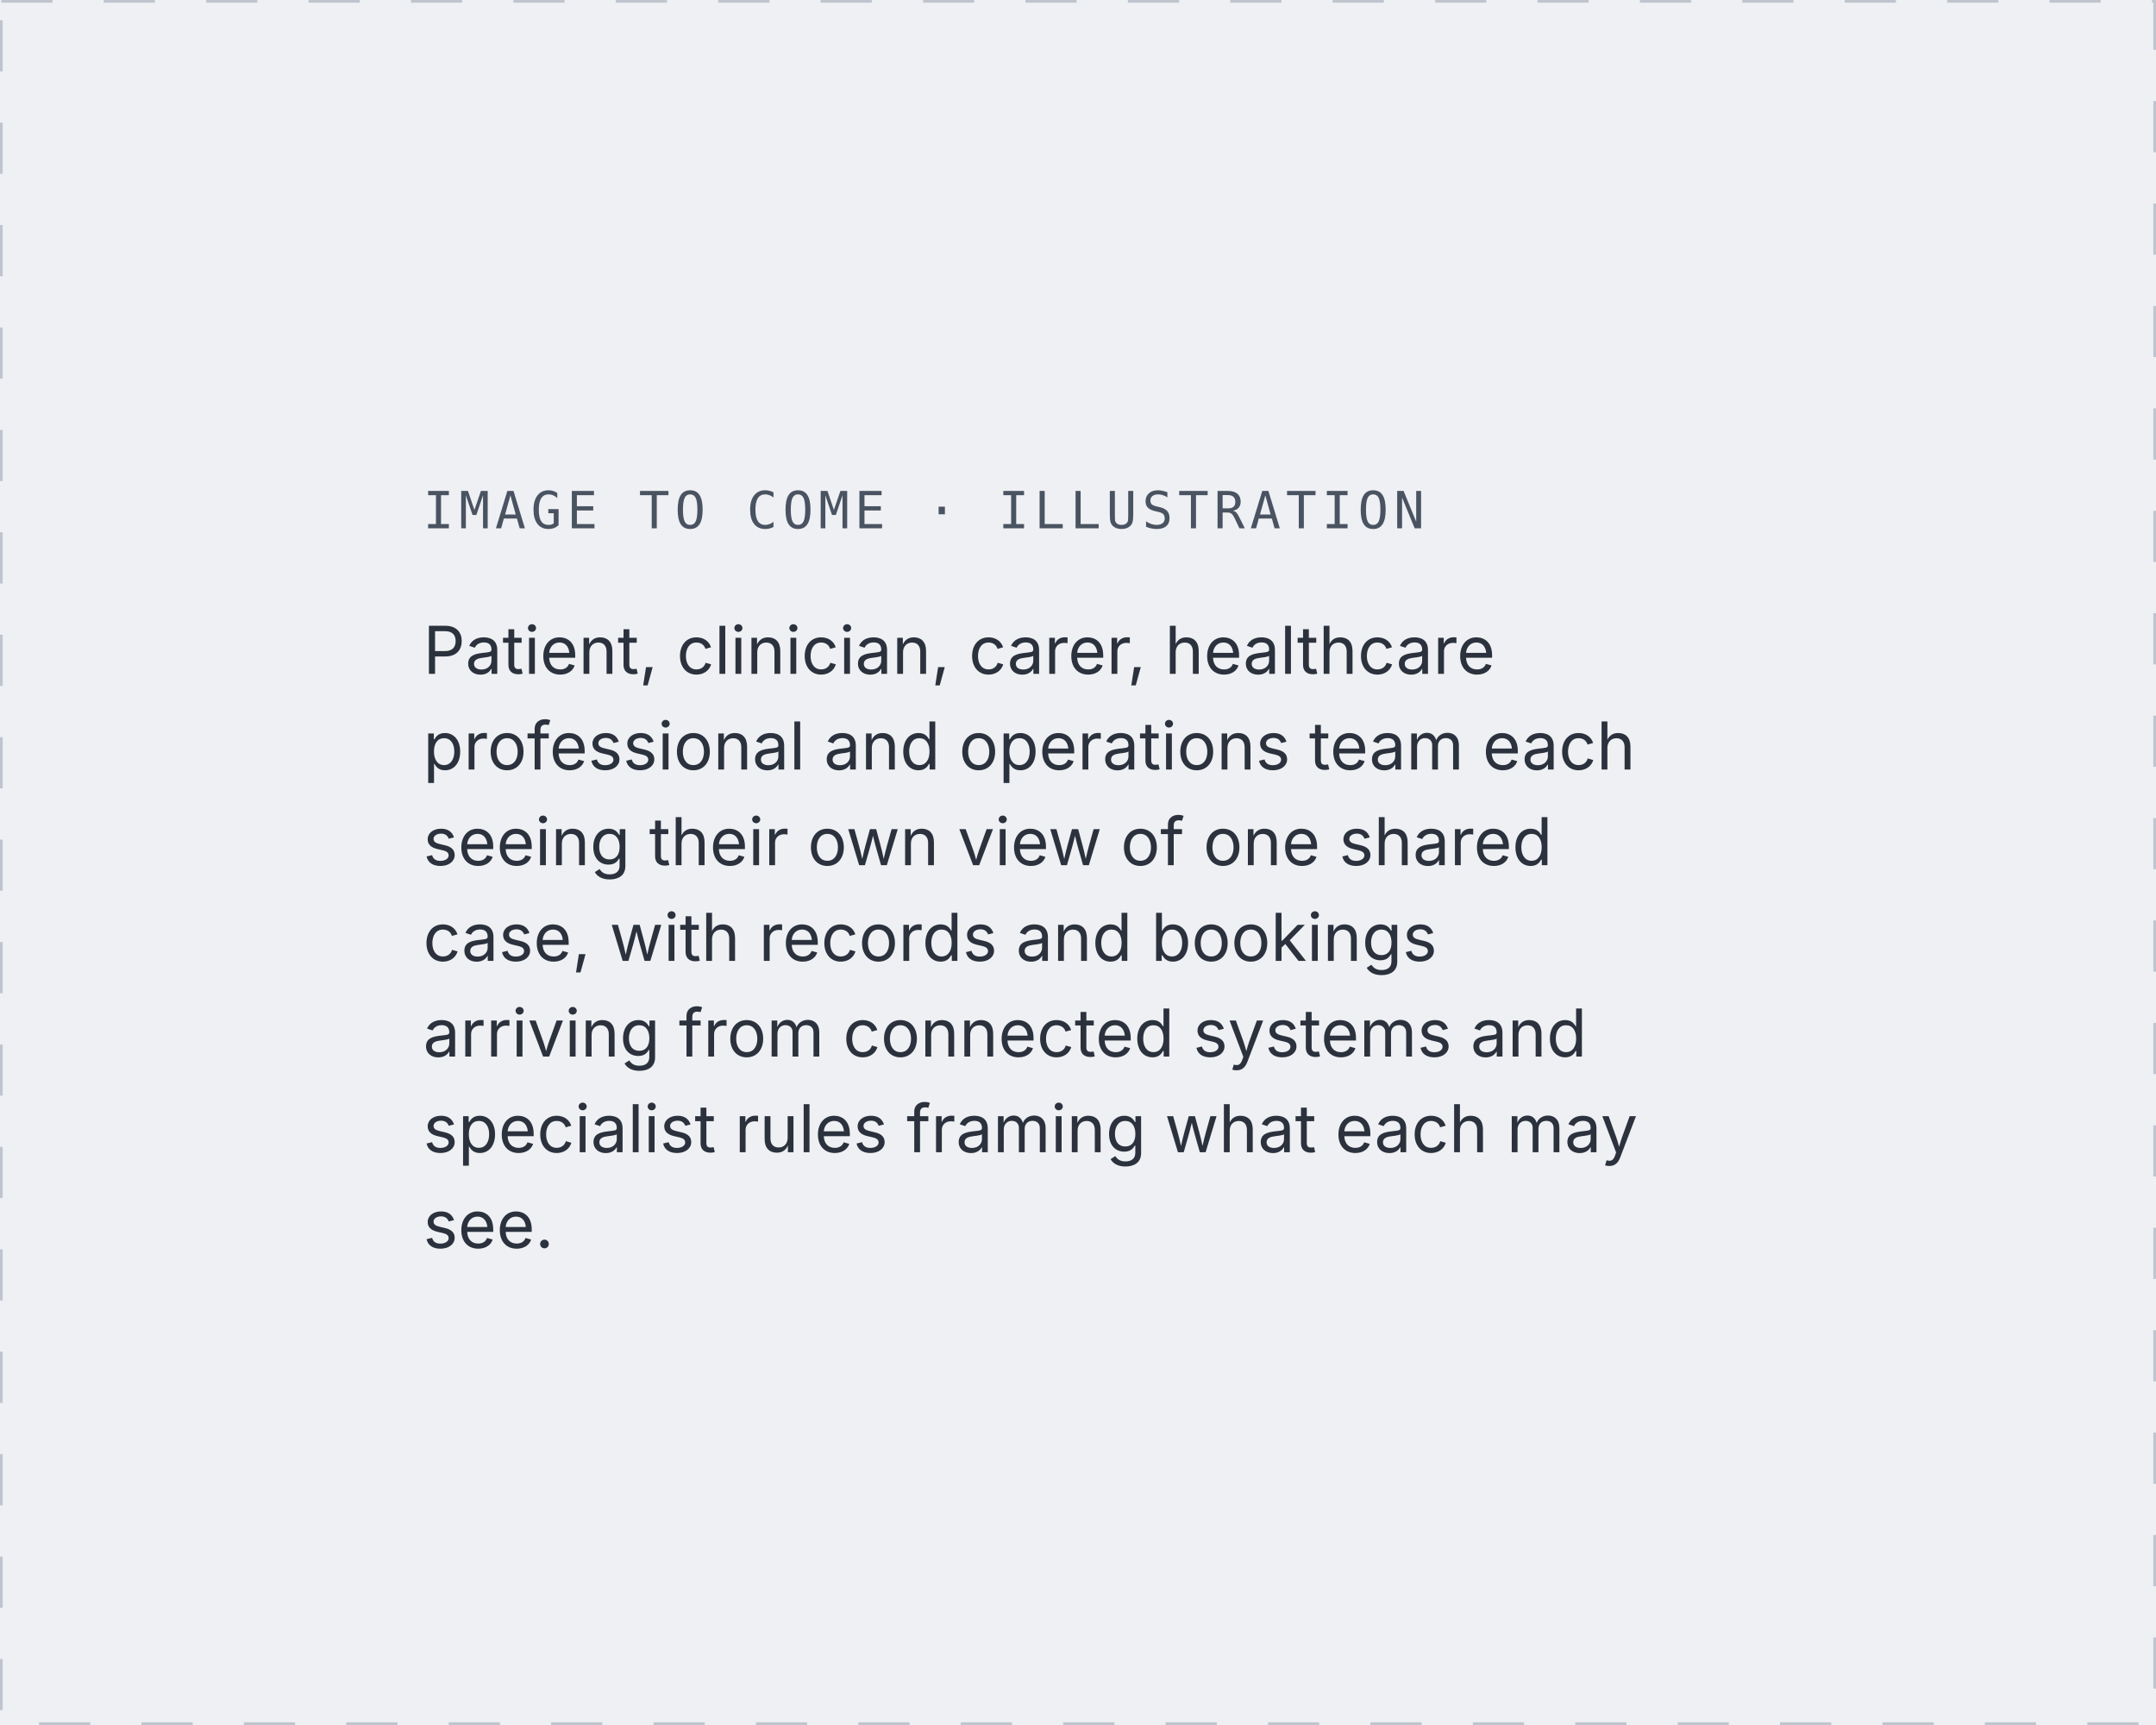
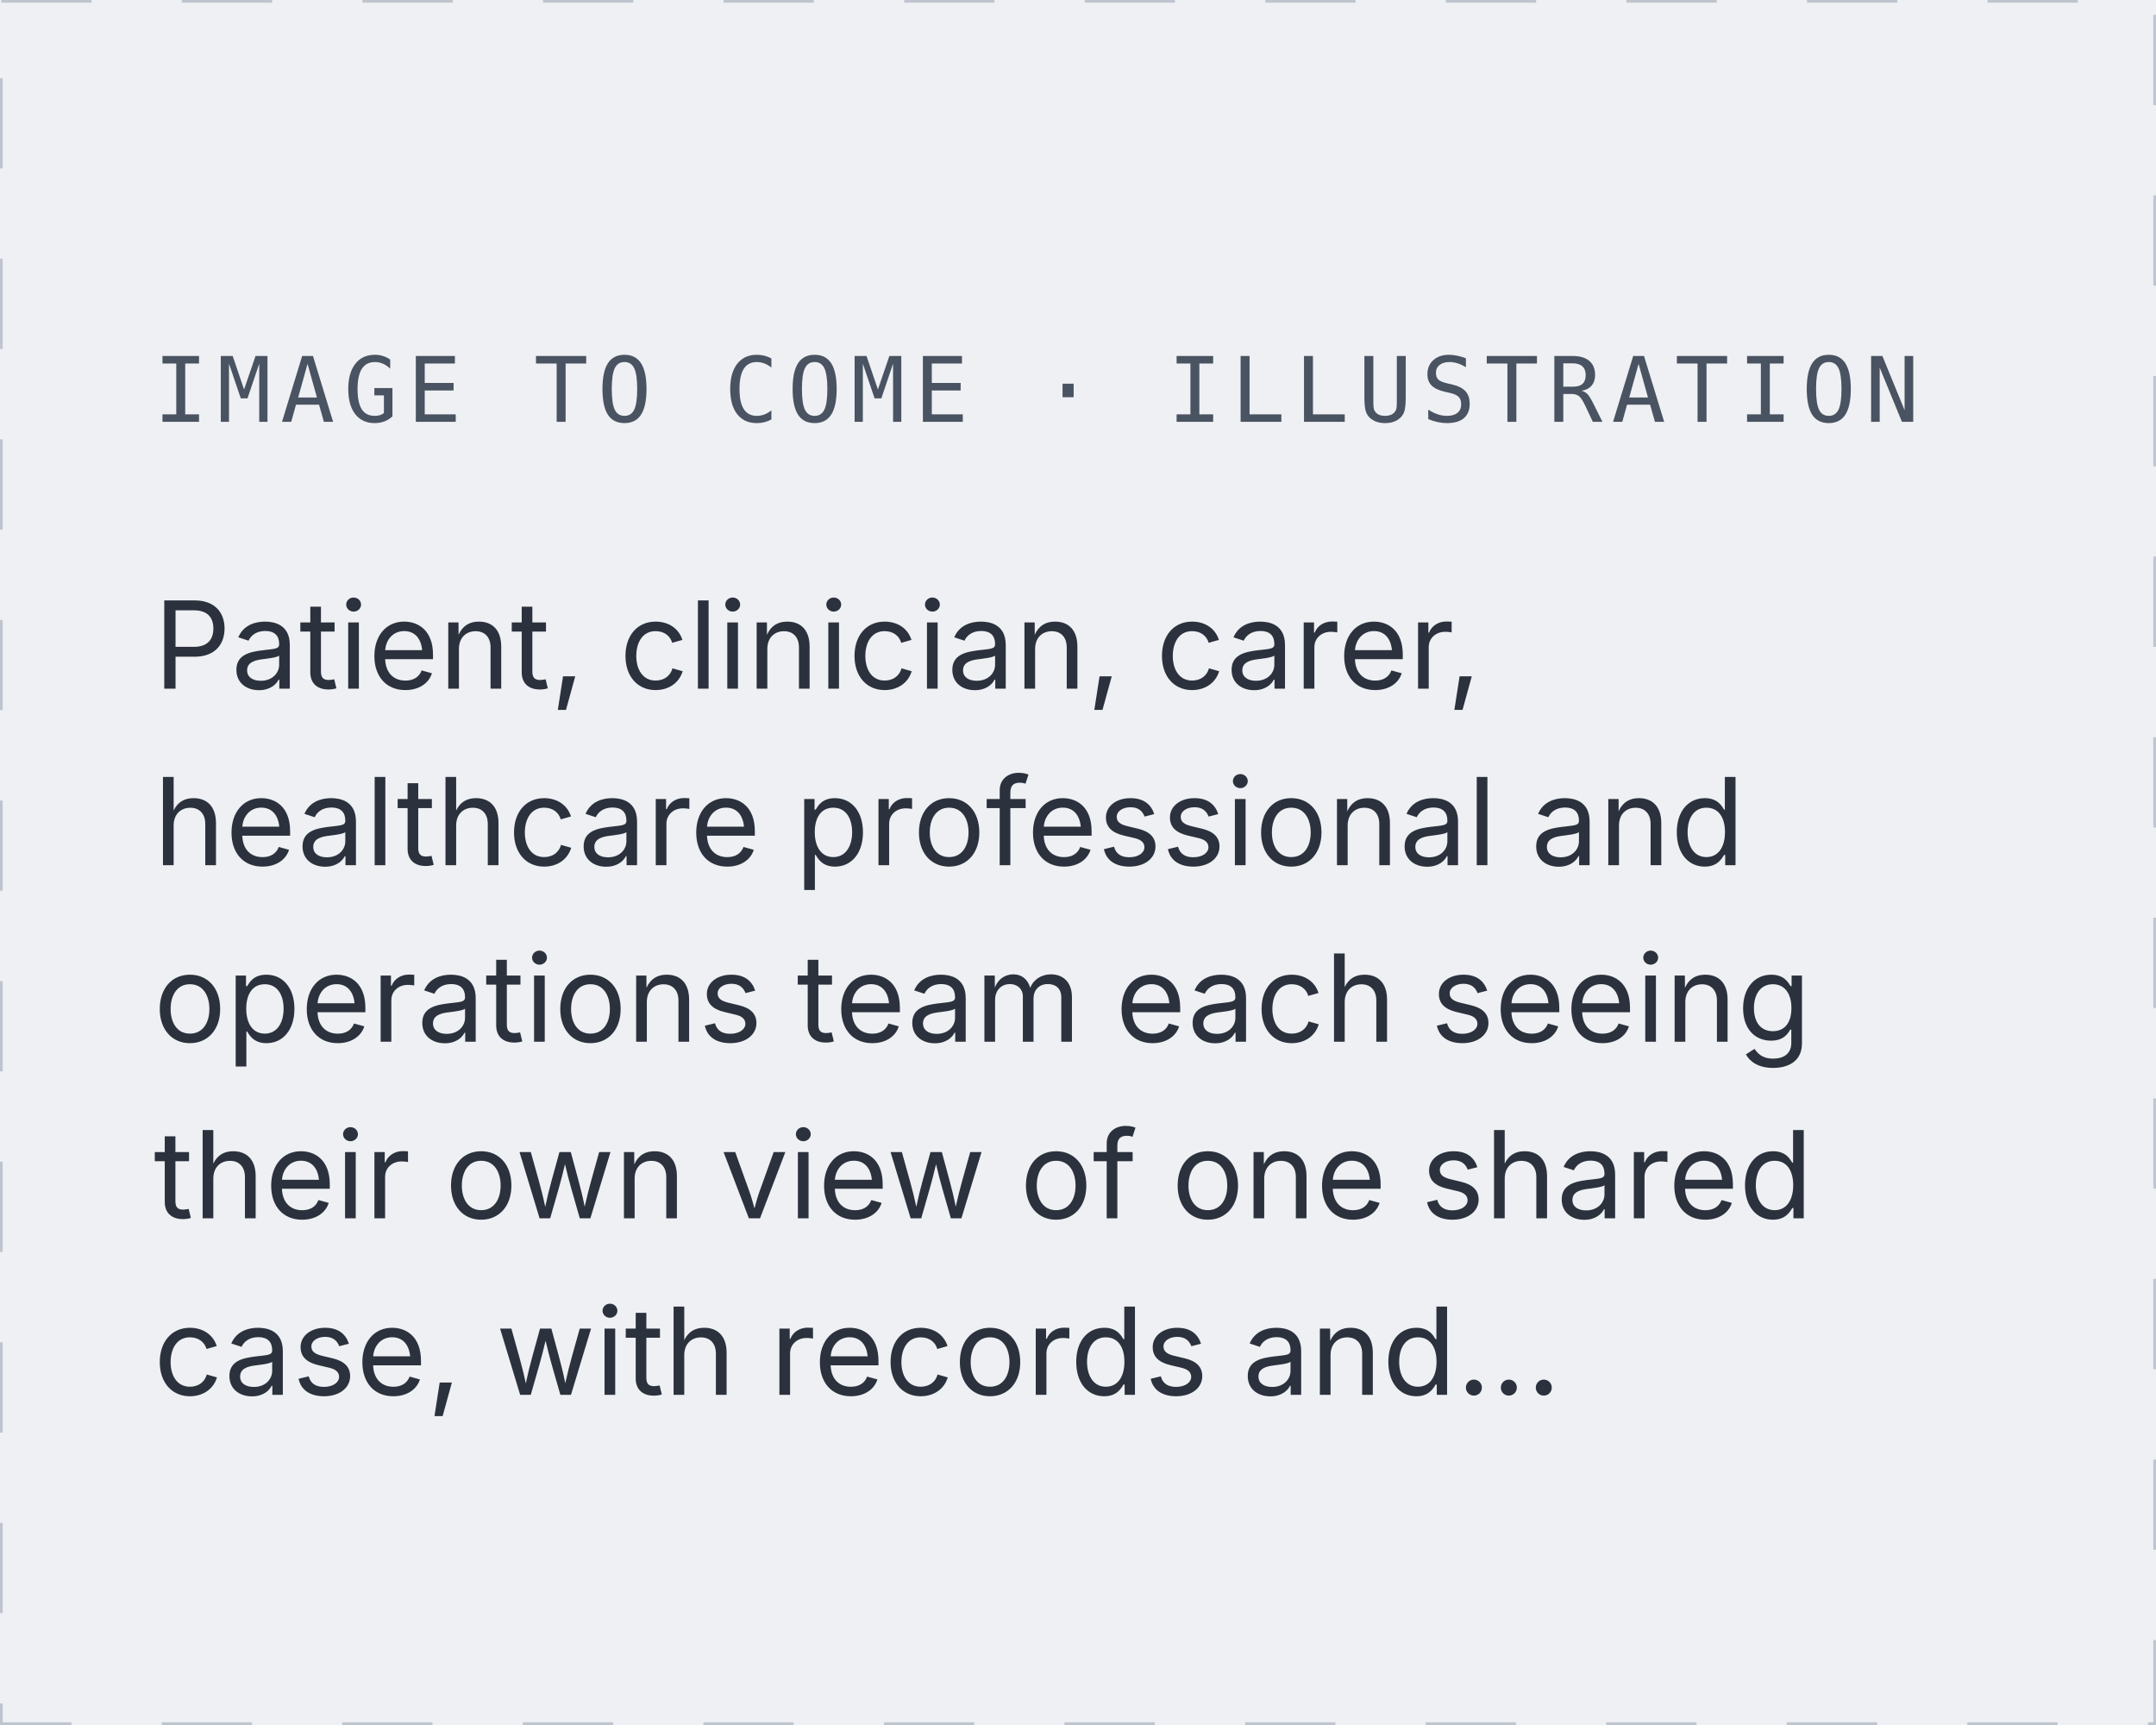
<svg xmlns="http://www.w3.org/2000/svg" viewBox="0 0 1600 1280" width="1600" height="1280" role="img" aria-label="Image to come · illustration">
  <rect width="1600" height="1280" fill="#EEF0F3" />
-   <rect x="1" y="1" width="1598" height="1278" fill="none" stroke="#BFC5CF" stroke-width="2" stroke-dasharray="38 38" />
-   <text x="314" y="392" font-family="ui-monospace, Menlo, Consolas, monospace" font-size="38" letter-spacing="3.8" fill="#4A5361">IMAGE TO COME · ILLUSTRATION</text>
-   <text x="314" y="500" font-family="system-ui, -apple-system, Segoe UI, sans-serif" font-size="49" fill="#2B323D">
-     <tspan x="314" dy="0">Patient, clinician, carer, healthcare</tspan>
-     <tspan x="314" dy="71">professional and operations team each</tspan>
-     <tspan x="314" dy="71">seeing their own view of one shared</tspan>
-     <tspan x="314" dy="71">case, with records and bookings</tspan>
-     <tspan x="314" dy="71">arriving from connected systems and</tspan>
-     <tspan x="314" dy="71">specialist rules framing what each may</tspan>
-     <tspan x="314" dy="71">see.</tspan>
+   <rect x="1" y="1" width="1598" height="1278" fill="none" stroke="#BFC5CF" stroke-width="2" stroke-dasharray="67 67" />
+   <text x="114" y="313" font-family="ui-monospace, Menlo, Consolas, monospace" font-size="67" letter-spacing="6.7" fill="#4A5361">IMAGE TO COME · ILLUSTRATION</text>
+   <text x="114" y="511" font-family="system-ui, -apple-system, Segoe UI, sans-serif" font-size="90" fill="#2B323D">
+     <tspan x="114" dy="0">Patient, clinician, carer,</tspan>
+     <tspan x="114" dy="131">healthcare professional and</tspan>
+     <tspan x="114" dy="131">operations team each seeing</tspan>
+     <tspan x="114" dy="131">their own view of one shared</tspan>
+     <tspan x="114" dy="131">case, with records and…</tspan>
  </text>
</svg>
